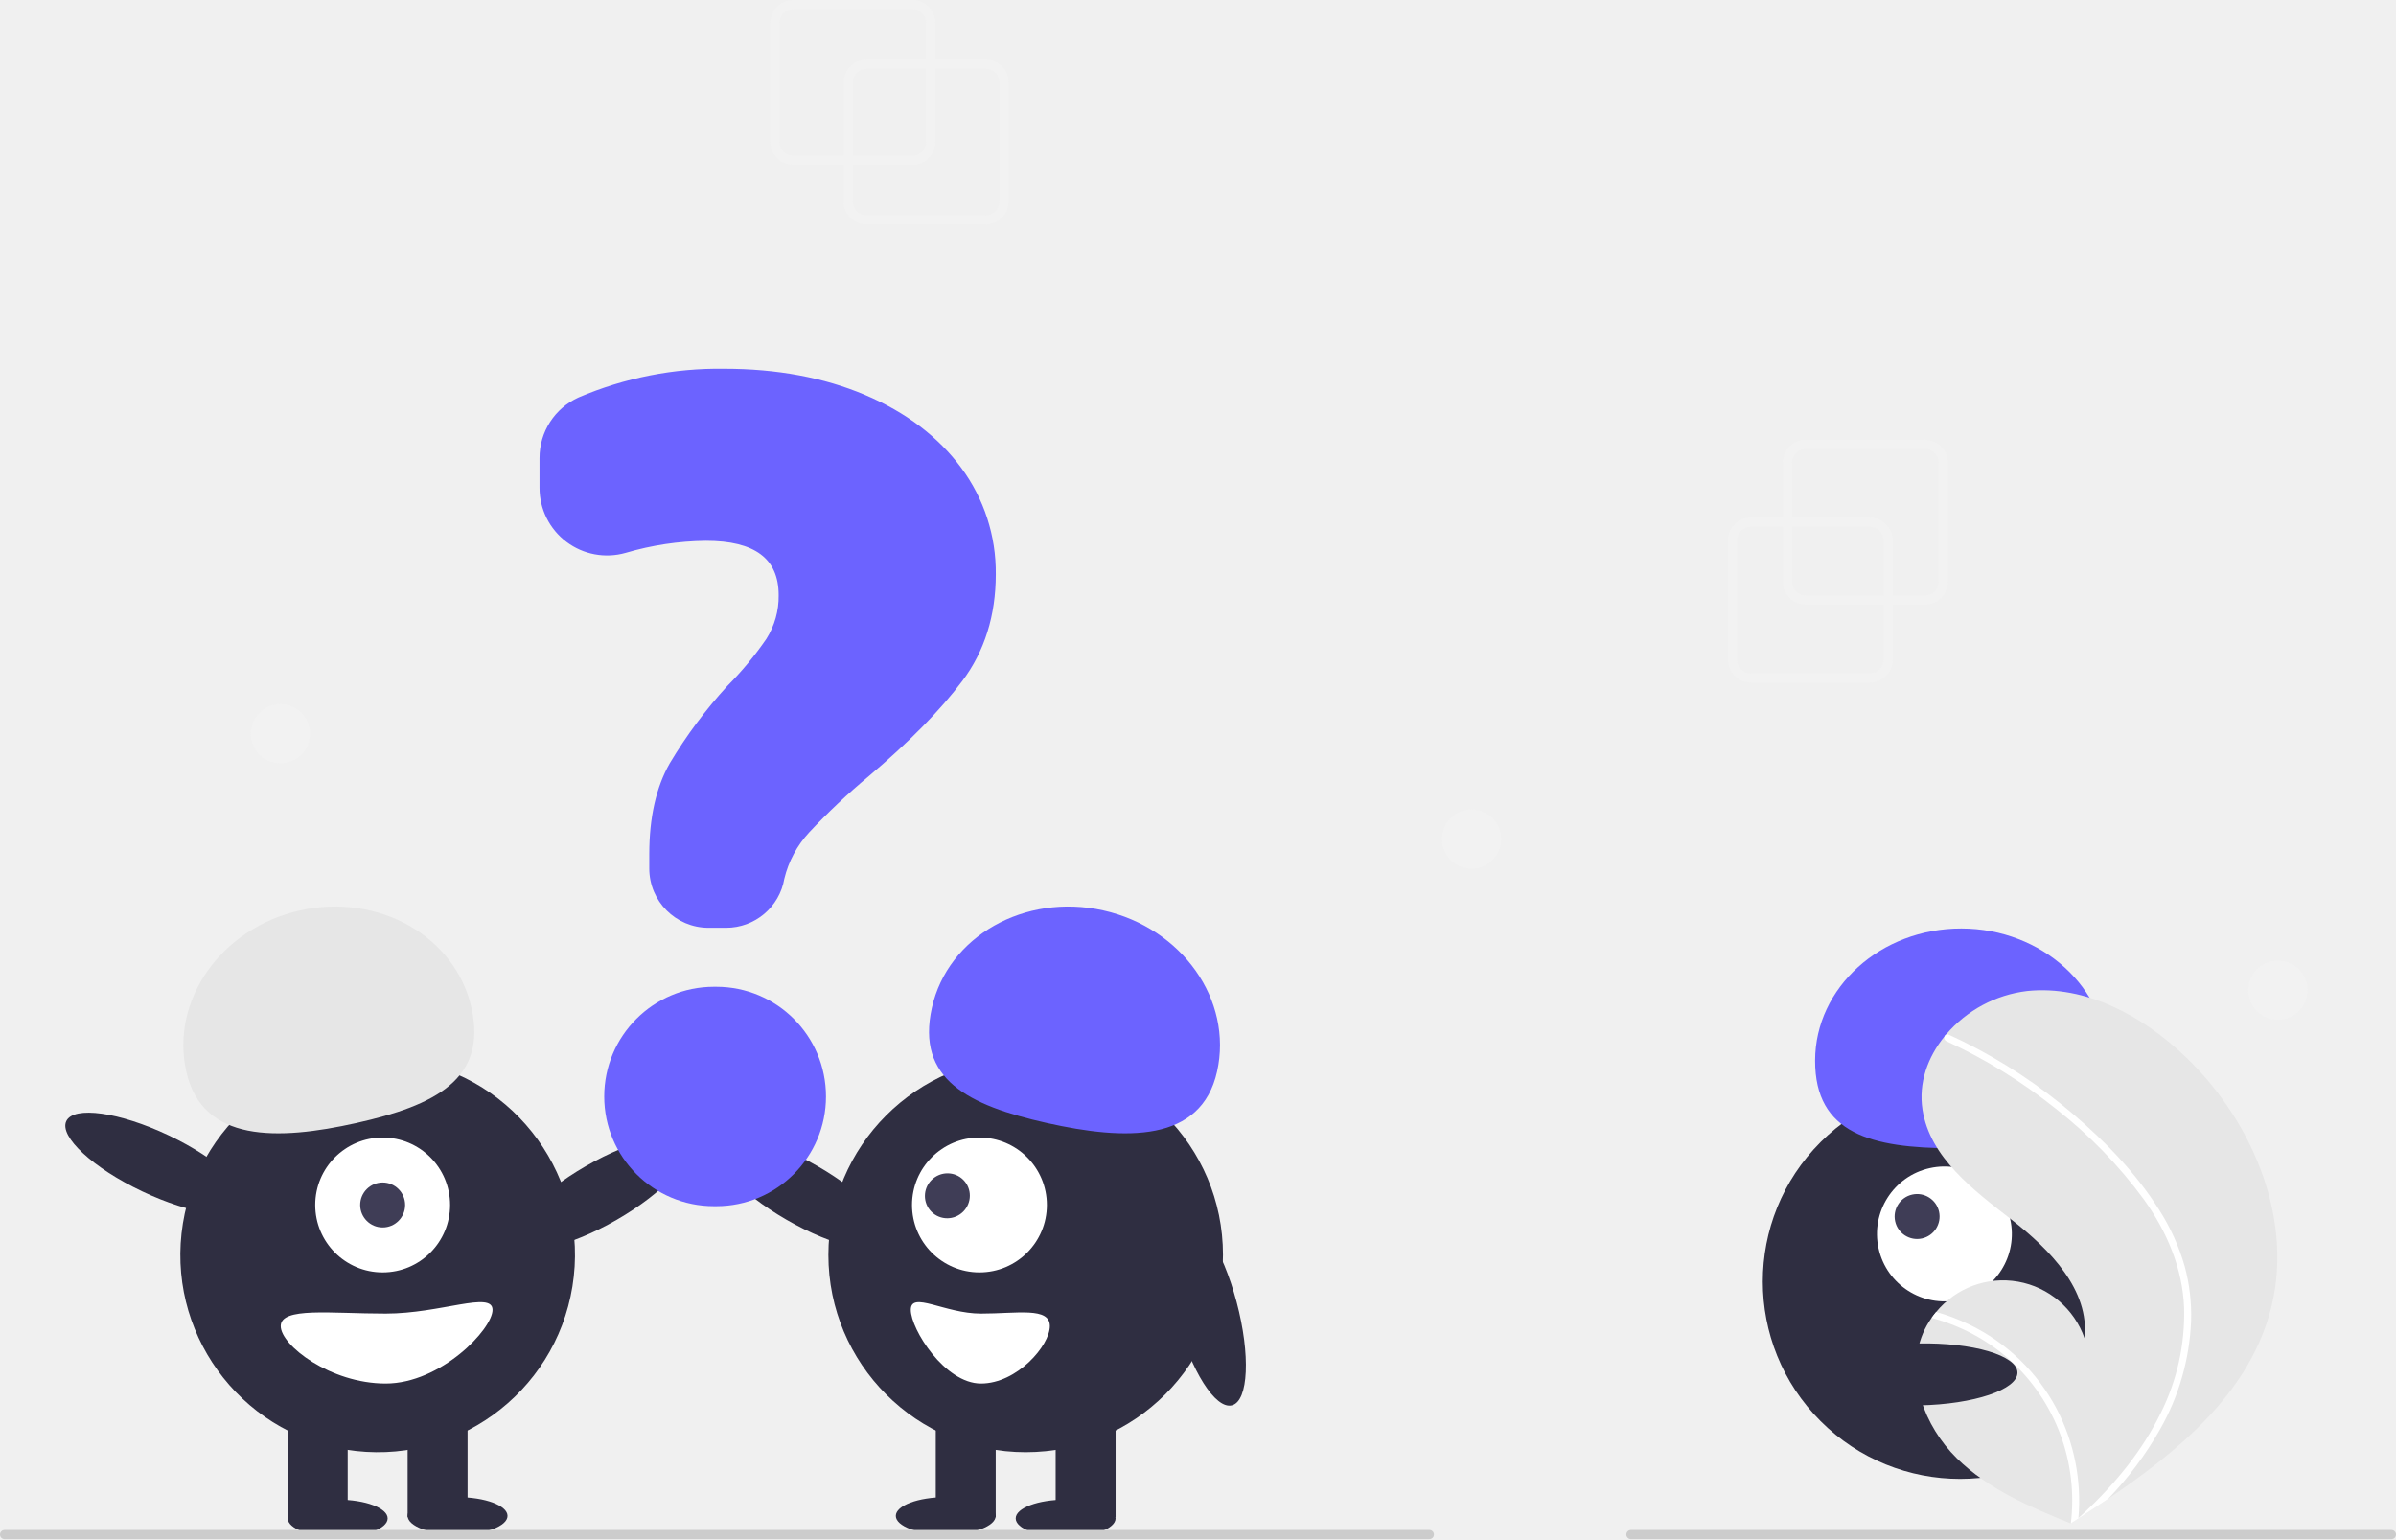
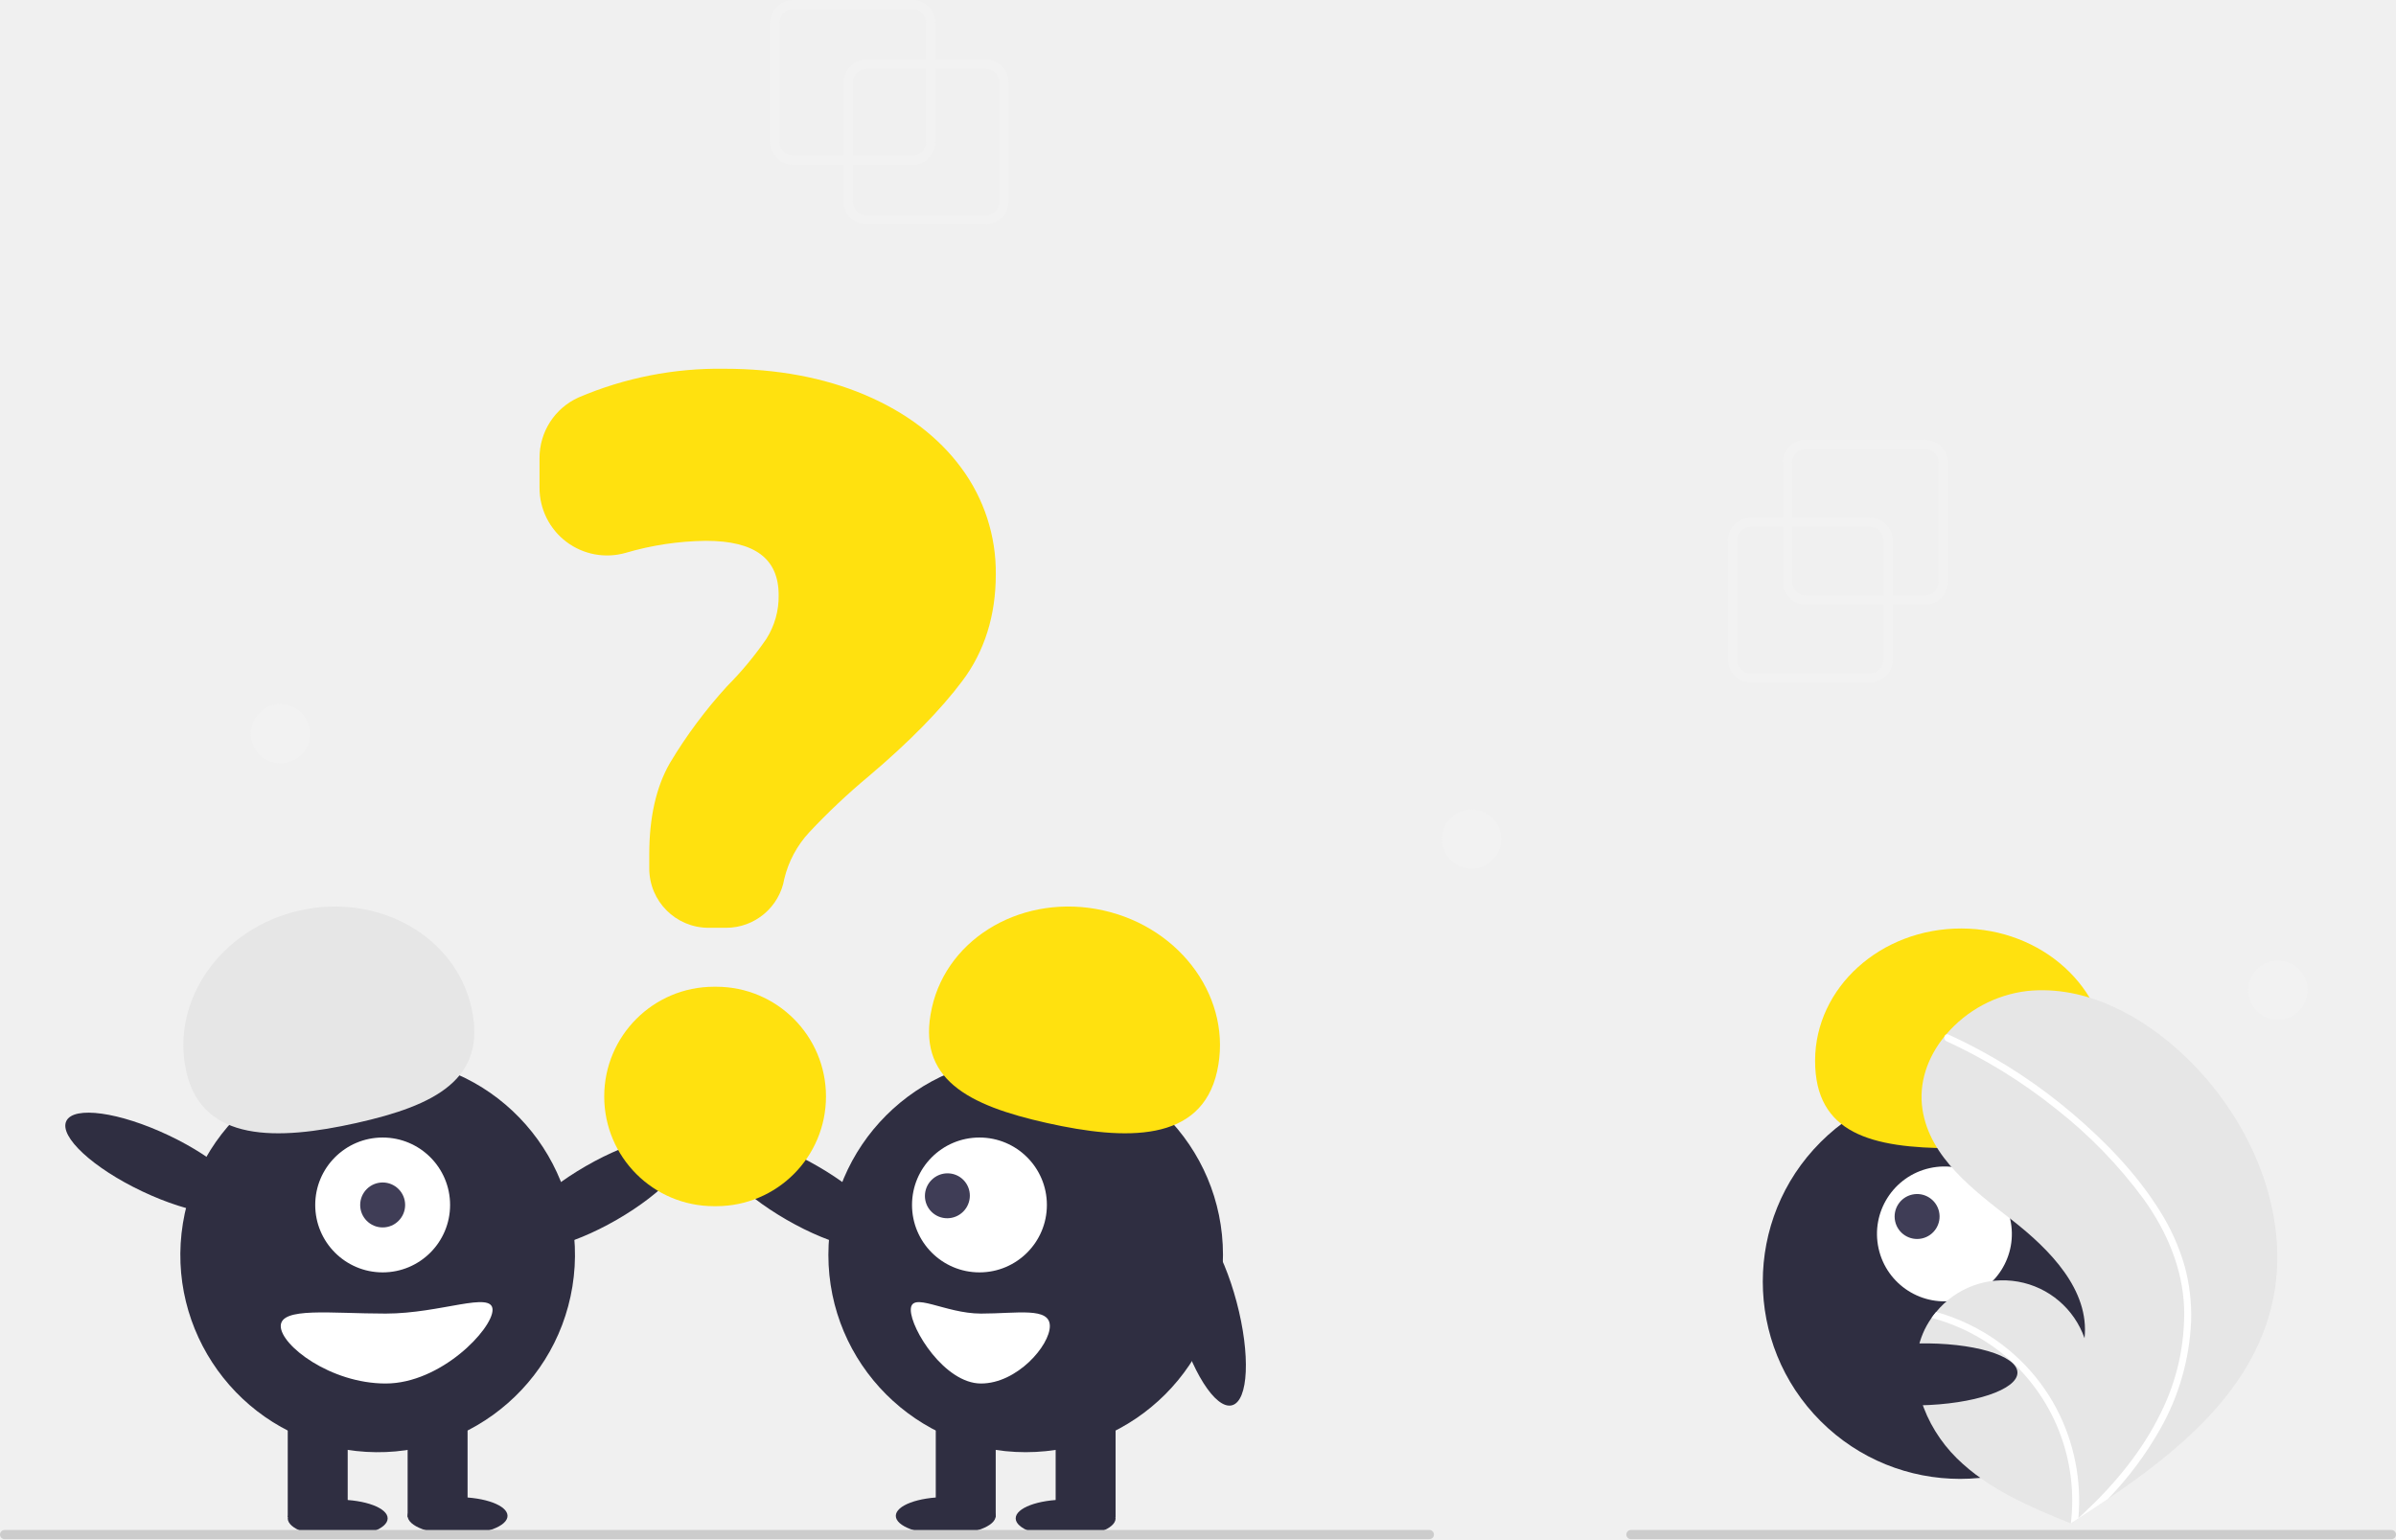
<svg xmlns="http://www.w3.org/2000/svg" id="b1a9ffcb-883a-40c3-a838-c4c452e3657e" data-name="Layer 1" width="523" height="336" viewBox="0 0 523 336">
  <circle cx="766.35" cy="561.776" r="43.067" transform="translate(-511.2767 424.4313) rotate(-45)" fill="#2f2e41" />
  <circle cx="762.929" cy="551.366" r="14.719" transform="translate(-439.6308 -104.0852) rotate(-12.48125)" fill="#fff" />
  <circle cx="756.966" cy="547.565" r="4.906" transform="translate(-438.9502 -105.4637) rotate(-12.48125)" fill="#3f3d56" />
-   <path d="M764.648,532.66c-17.613-.033-29.978-3.179-29.948-19.136s14.332-28.867,31.945-28.834,31.868,12.995,31.838,28.952C798.454,529.599,782.262,532.692,764.648,532.66Z" transform="translate(-338.5 -282)" fill="#6c63ff" />
+   <path d="M764.648,532.66c-17.613-.033-29.978-3.179-29.948-19.136s14.332-28.867,31.945-28.834,31.868,12.995,31.838,28.952C798.454,529.599,782.262,532.692,764.648,532.66Z" transform="translate(-338.5 -282)" fill="#ffe10f" />
  <path d="M833.852,568.974c-5.052,17.526-19.804,29.795-35.191,40.217q-3.223,2.183-6.448,4.266c-.015.006-.03.02-.044.026-.103.066-.207.133-.303.2-.444.286-.888.572-1.328.855l.242.109s.237.126-.022.02c-.077-.032-.158-.061-.235-.094-8.939-3.605-18.037-7.476-24.888-14.23-7.106-7.014-11.26-18.014-7.411-27.228a17.592,17.592,0,0,1,1.905-3.419c.312-.447.648-.874.998-1.294a18.856,18.856,0,0,1,32.386,5.73c1.131-10.526-7.549-19.343-15.901-25.848-8.356-6.502-17.851-13.583-19.467-24.051-.902-5.824,1.123-11.468,4.812-15.999.114-.138.228-.275.346-.409a27.518,27.518,0,0,1,17.687-9.489c12.813-1.332,25.259,5.451,34.568,14.359C830.538,527.03,839.595,549.047,833.852,568.974Z" transform="translate(-338.5 -282)" fill="#e6e6e6" />
  <path d="M809.767,546.05a46.78,46.78,0,0,1,5.604,12.361,40.62,40.62,0,0,1,1.404,11.997,52.044,52.044,0,0,1-6.816,23.685A74.902,74.902,0,0,1,798.66,609.192q-3.223,2.183-6.448,4.266c-.015.006-.03.02-.044.026-.103.066-.207.133-.303.2-.444.286-.888.572-1.328.855,0,0,.479.235.219.129-.077-.032-.158-.061-.235-.094a41.405,41.405,0,0,0-13.249-35.651,41.76,41.76,0,0,0-17.146-9.226c.312-.447.648-.874.998-1.294a43.296,43.296,0,0,1,7.147,2.704,42.424,42.424,0,0,1,19.182,18.493,43.374,43.374,0,0,1,4.723,23.801c.367-.333.735-.673,1.092-1.01,6.793-6.333,12.826-13.602,16.91-21.992A48.416,48.416,0,0,0,815.247,567.493c-.333-8.653-3.781-16.668-8.773-23.646a101.346,101.346,0,0,0-19.211-19.798,115.158,115.158,0,0,0-23.892-14.751.828.828,0,0,1-.417-1.063.704.704,0,0,1,.346-.409.613.613,0,0,1,.532.023c1.054.485,2.1.977,3.139,1.49a116.465,116.465,0,0,1,24.062,15.873C798.117,531.25,804.785,538.149,809.767,546.05Z" transform="translate(-338.5 -282)" fill="#fff" />
  <ellipse cx="73.714" cy="331.46" rx="10.903" ry="4.089" fill="#2f2e41" />
  <ellipse cx="99.881" cy="330.915" rx="10.903" ry="4.089" fill="#2f2e41" />
  <ellipse cx="469.744" cy="542.424" rx="21.534" ry="6.76" transform="translate(-546.6249 25.10005) rotate(-29.96257)" fill="#2f2e41" />
  <circle cx="420.936" cy="555.946" r="43.067" transform="translate(-533.7577 600.3947) rotate(-80.78252)" fill="#2f2e41" />
  <rect x="62.811" y="307.746" width="13.084" height="23.442" fill="#2f2e41" />
  <rect x="88.978" y="307.746" width="13.084" height="23.442" fill="#2f2e41" />
  <circle cx="83.527" cy="263.043" r="14.719" fill="#fff" />
  <circle cx="83.527" cy="263.043" r="4.906" fill="#3f3d56" />
  <path d="M379.16,515.895c-3.477-15.574,7.639-31.31,24.829-35.149s33.944,5.675,37.422,21.249-7.915,21.318-25.105,25.156S382.637,531.469,379.16,515.895Z" transform="translate(-338.5 -282)" fill="#e6e6e6" />
  <ellipse cx="372.428" cy="535.963" rx="6.76" ry="21.534" transform="translate(-609.9256 360.7865) rotate(-64.62574)" fill="#2f2e41" />
  <path d="M399.782,571.483c0,4.215,10.853,12.539,22.897,12.539s23.335-11.867,23.335-16.082-11.292.818-23.335.818S399.782,567.268,399.782,571.483Z" transform="translate(-338.5 -282)" fill="#fff" />
  <ellipse cx="232.609" cy="331.46" rx="10.903" ry="4.089" fill="#2f2e41" />
  <ellipse cx="206.441" cy="330.915" rx="10.903" ry="4.089" fill="#2f2e41" />
  <ellipse cx="513.579" cy="542.424" rx="6.76" ry="21.534" transform="translate(-551.3501 434.4593) rotate(-60.03743)" fill="#2f2e41" />
  <circle cx="223.886" cy="273.946" r="43.067" fill="#2f2e41" />
  <rect x="230.428" y="307.746" width="13.084" height="23.442" fill="#2f2e41" />
  <rect x="204.261" y="307.746" width="13.084" height="23.442" fill="#2f2e41" />
  <circle cx="213.796" cy="263.043" r="14.719" fill="#fff" />
  <ellipse cx="545.296" cy="543.043" rx="4.921" ry="4.886" transform="translate(-562.7767 262.2905) rotate(-44.97427)" fill="#3f3d56" />
-   <path d="M567.018,527.151c-17.19-3.838-28.582-9.582-25.105-25.156s20.232-25.087,37.422-21.249,28.306,19.575,24.829,35.149S584.208,530.989,567.018,527.151Z" transform="translate(-338.5 -282)" fill="#6c63ff" />
+   <path d="M567.018,527.151c-17.19-3.838-28.582-9.582-25.105-25.156s20.232-25.087,37.422-21.249,28.306,19.575,24.829,35.149S584.208,530.989,567.018,527.151Z" transform="translate(-338.5 -282)" fill="#ffe10f" />
  <ellipse cx="601.895" cy="567.963" rx="6.76" ry="21.534" transform="translate(-464.129 -108.4587) rotate(-14.87459)" fill="#2f2e41" />
  <path d="M552.629,568.758c-7.907,0-15.32-5.033-15.32-.818s7.413,16.082,15.32,16.082,15.032-8.323,15.032-12.539S560.536,568.758,552.629,568.758Z" transform="translate(-338.5 -282)" fill="#fff" />
-   <path d="M496.972,484.539H493.147a12.937,12.937,0,0,1-12.923-12.923v-3.211c0-7.953,1.507-14.612,4.479-19.792a104.114,104.114,0,0,1,12.542-16.852,74.269,74.269,0,0,0,8.528-10.279,17.29,17.29,0,0,0,2.693-9.562c0-7.978-5.198-11.856-15.891-11.856a64.526,64.526,0,0,0-17.515,2.629,14.745,14.745,0,0,1-18.792-14.178v-6.5a14.463,14.463,0,0,1,8.532-13.256A78.083,78.083,0,0,1,496.61,362.5c11.444,0,21.775,1.922,30.707,5.713,8.948,3.799,16.017,9.157,21.011,15.924a38.352,38.352,0,0,1,7.536,23.244c0,8.98-2.452,16.801-7.287,23.247-4.782,6.38-11.638,13.364-20.376,20.76a145.204,145.204,0,0,0-13.063,12.307,22.718,22.718,0,0,0-5.431,10.111A12.888,12.888,0,0,1,496.972,484.539Z" transform="translate(-338.5 -282)" fill="#6c63ff" />
-   <path d="M494.845,545.311h-.504a23.951,23.951,0,0,1,0-47.902h.504a23.951,23.951,0,1,1,0,47.902Z" transform="translate(-338.5 -282)" fill="#6c63ff" />
+   <path d="M496.972,484.539H493.147a12.937,12.937,0,0,1-12.923-12.923v-3.211c0-7.953,1.507-14.612,4.479-19.792a104.114,104.114,0,0,1,12.542-16.852,74.269,74.269,0,0,0,8.528-10.279,17.29,17.29,0,0,0,2.693-9.562c0-7.978-5.198-11.856-15.891-11.856a64.526,64.526,0,0,0-17.515,2.629,14.745,14.745,0,0,1-18.792-14.178v-6.5a14.463,14.463,0,0,1,8.532-13.256A78.083,78.083,0,0,1,496.61,362.5c11.444,0,21.775,1.922,30.707,5.713,8.948,3.799,16.017,9.157,21.011,15.924a38.352,38.352,0,0,1,7.536,23.244c0,8.98-2.452,16.801-7.287,23.247-4.782,6.38-11.638,13.364-20.376,20.76a145.204,145.204,0,0,0-13.063,12.307,22.718,22.718,0,0,0-5.431,10.111A12.888,12.888,0,0,1,496.972,484.539Z" transform="translate(-338.5 -282)" fill="#ffe10f" />
+   <path d="M494.845,545.311h-.504a23.951,23.951,0,0,1,0-47.902h.504a23.951,23.951,0,1,1,0,47.902Z" transform="translate(-338.5 -282)" fill="#ffe10f" />
  <path d="M650.5,618h-311a1,1,0,0,1,0-2h311a1,1,0,0,1,0,2Z" transform="translate(-338.5 -282)" fill="#ccc" />
  <path d="M860.5,618h-166a1,1,0,0,1,0-2h166a1,1,0,0,1,0,2Z" transform="translate(-338.5 -282)" fill="#ccc" />
  <ellipse cx="757.339" cy="582.032" rx="21.534" ry="6.76" transform="translate(-349.736 -267.0801) rotate(-1.12041)" fill="#2f2e41" />
  <path d="M746.661,431h-26a5.006,5.006,0,0,1-5-5V400a5.006,5.006,0,0,1,5-5h26a5.006,5.006,0,0,1,5,5v26A5.006,5.006,0,0,1,746.661,431Zm-26-34a3.003,3.003,0,0,0-3,3v26a3.003,3.003,0,0,0,3,3h26a3.003,3.003,0,0,0,3-3V400a3.003,3.003,0,0,0-3-3Z" transform="translate(-338.5 -282)" fill="#f2f2f2" />
  <path d="M758.661,414h-26a5.006,5.006,0,0,1-5-5V383a5.006,5.006,0,0,1,5-5h26a5.006,5.006,0,0,1,5,5v26A5.006,5.006,0,0,1,758.661,414Zm-26-34a3.003,3.003,0,0,0-3,3v26a3.003,3.003,0,0,0,3,3h26a3.003,3.003,0,0,0,3-3V383a3.003,3.003,0,0,0-3-3Z" transform="translate(-338.5 -282)" fill="#f2f2f2" />
  <path d="M553.661,331h-26a5.006,5.006,0,0,1-5-5V300a5.006,5.006,0,0,1,5-5h26a5.006,5.006,0,0,1,5,5v26A5.006,5.006,0,0,1,553.661,331Zm-26-34a3.003,3.003,0,0,0-3,3v26a3.003,3.003,0,0,0,3,3h26a3.003,3.003,0,0,0,3-3V300a3.003,3.003,0,0,0-3-3Z" transform="translate(-338.5 -282)" fill="#f2f2f2" />
  <path d="M537.661,318h-26a5.006,5.006,0,0,1-5-5V287a5.006,5.006,0,0,1,5-5h26a5.006,5.006,0,0,1,5,5v26A5.006,5.006,0,0,1,537.661,318Zm-26-34a3.003,3.003,0,0,0-3,3v26a3.003,3.003,0,0,0,3,3h26a3.003,3.003,0,0,0,3-3V287a3.003,3.003,0,0,0-3-3Z" transform="translate(-338.5 -282)" fill="#f2f2f2" />
  <circle cx="321.22" cy="183.17" r="6.467" fill="#f2f2f2" />
  <circle cx="61.22" cy="160.17" r="6.467" fill="#f2f2f2" />
  <circle cx="497.22" cy="216.17" r="6.467" fill="#f2f2f2" />
</svg>
